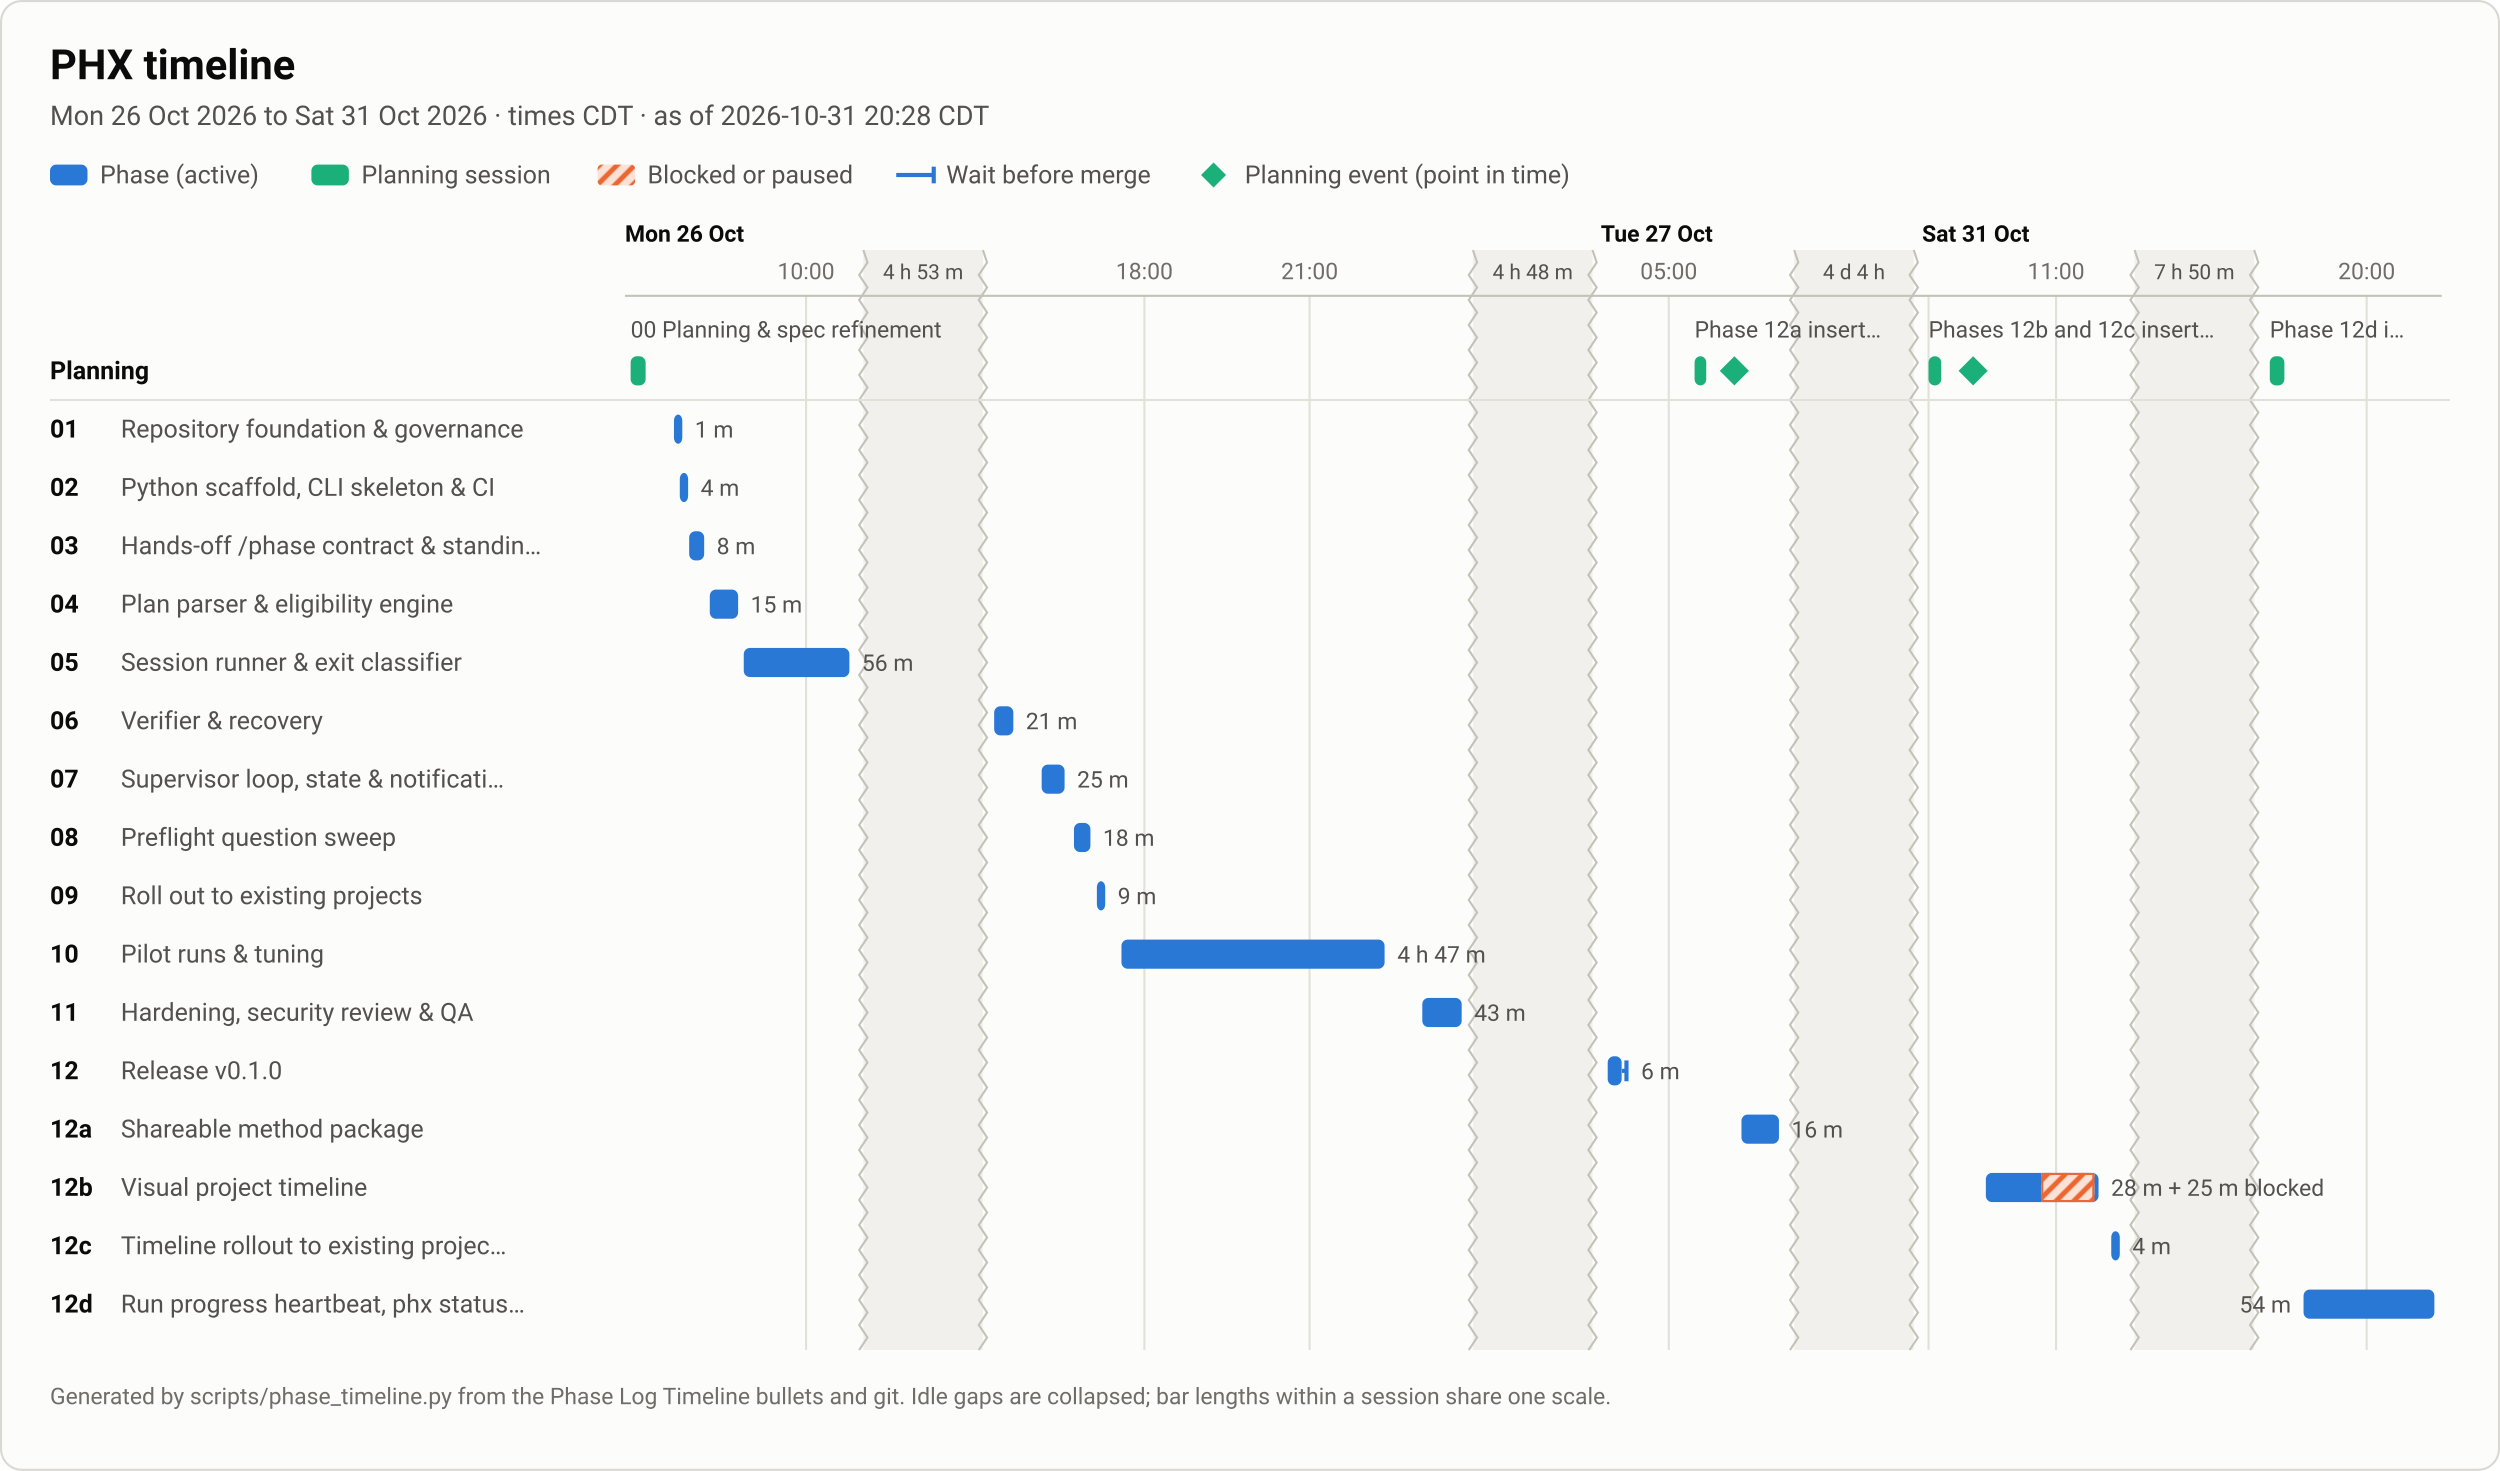
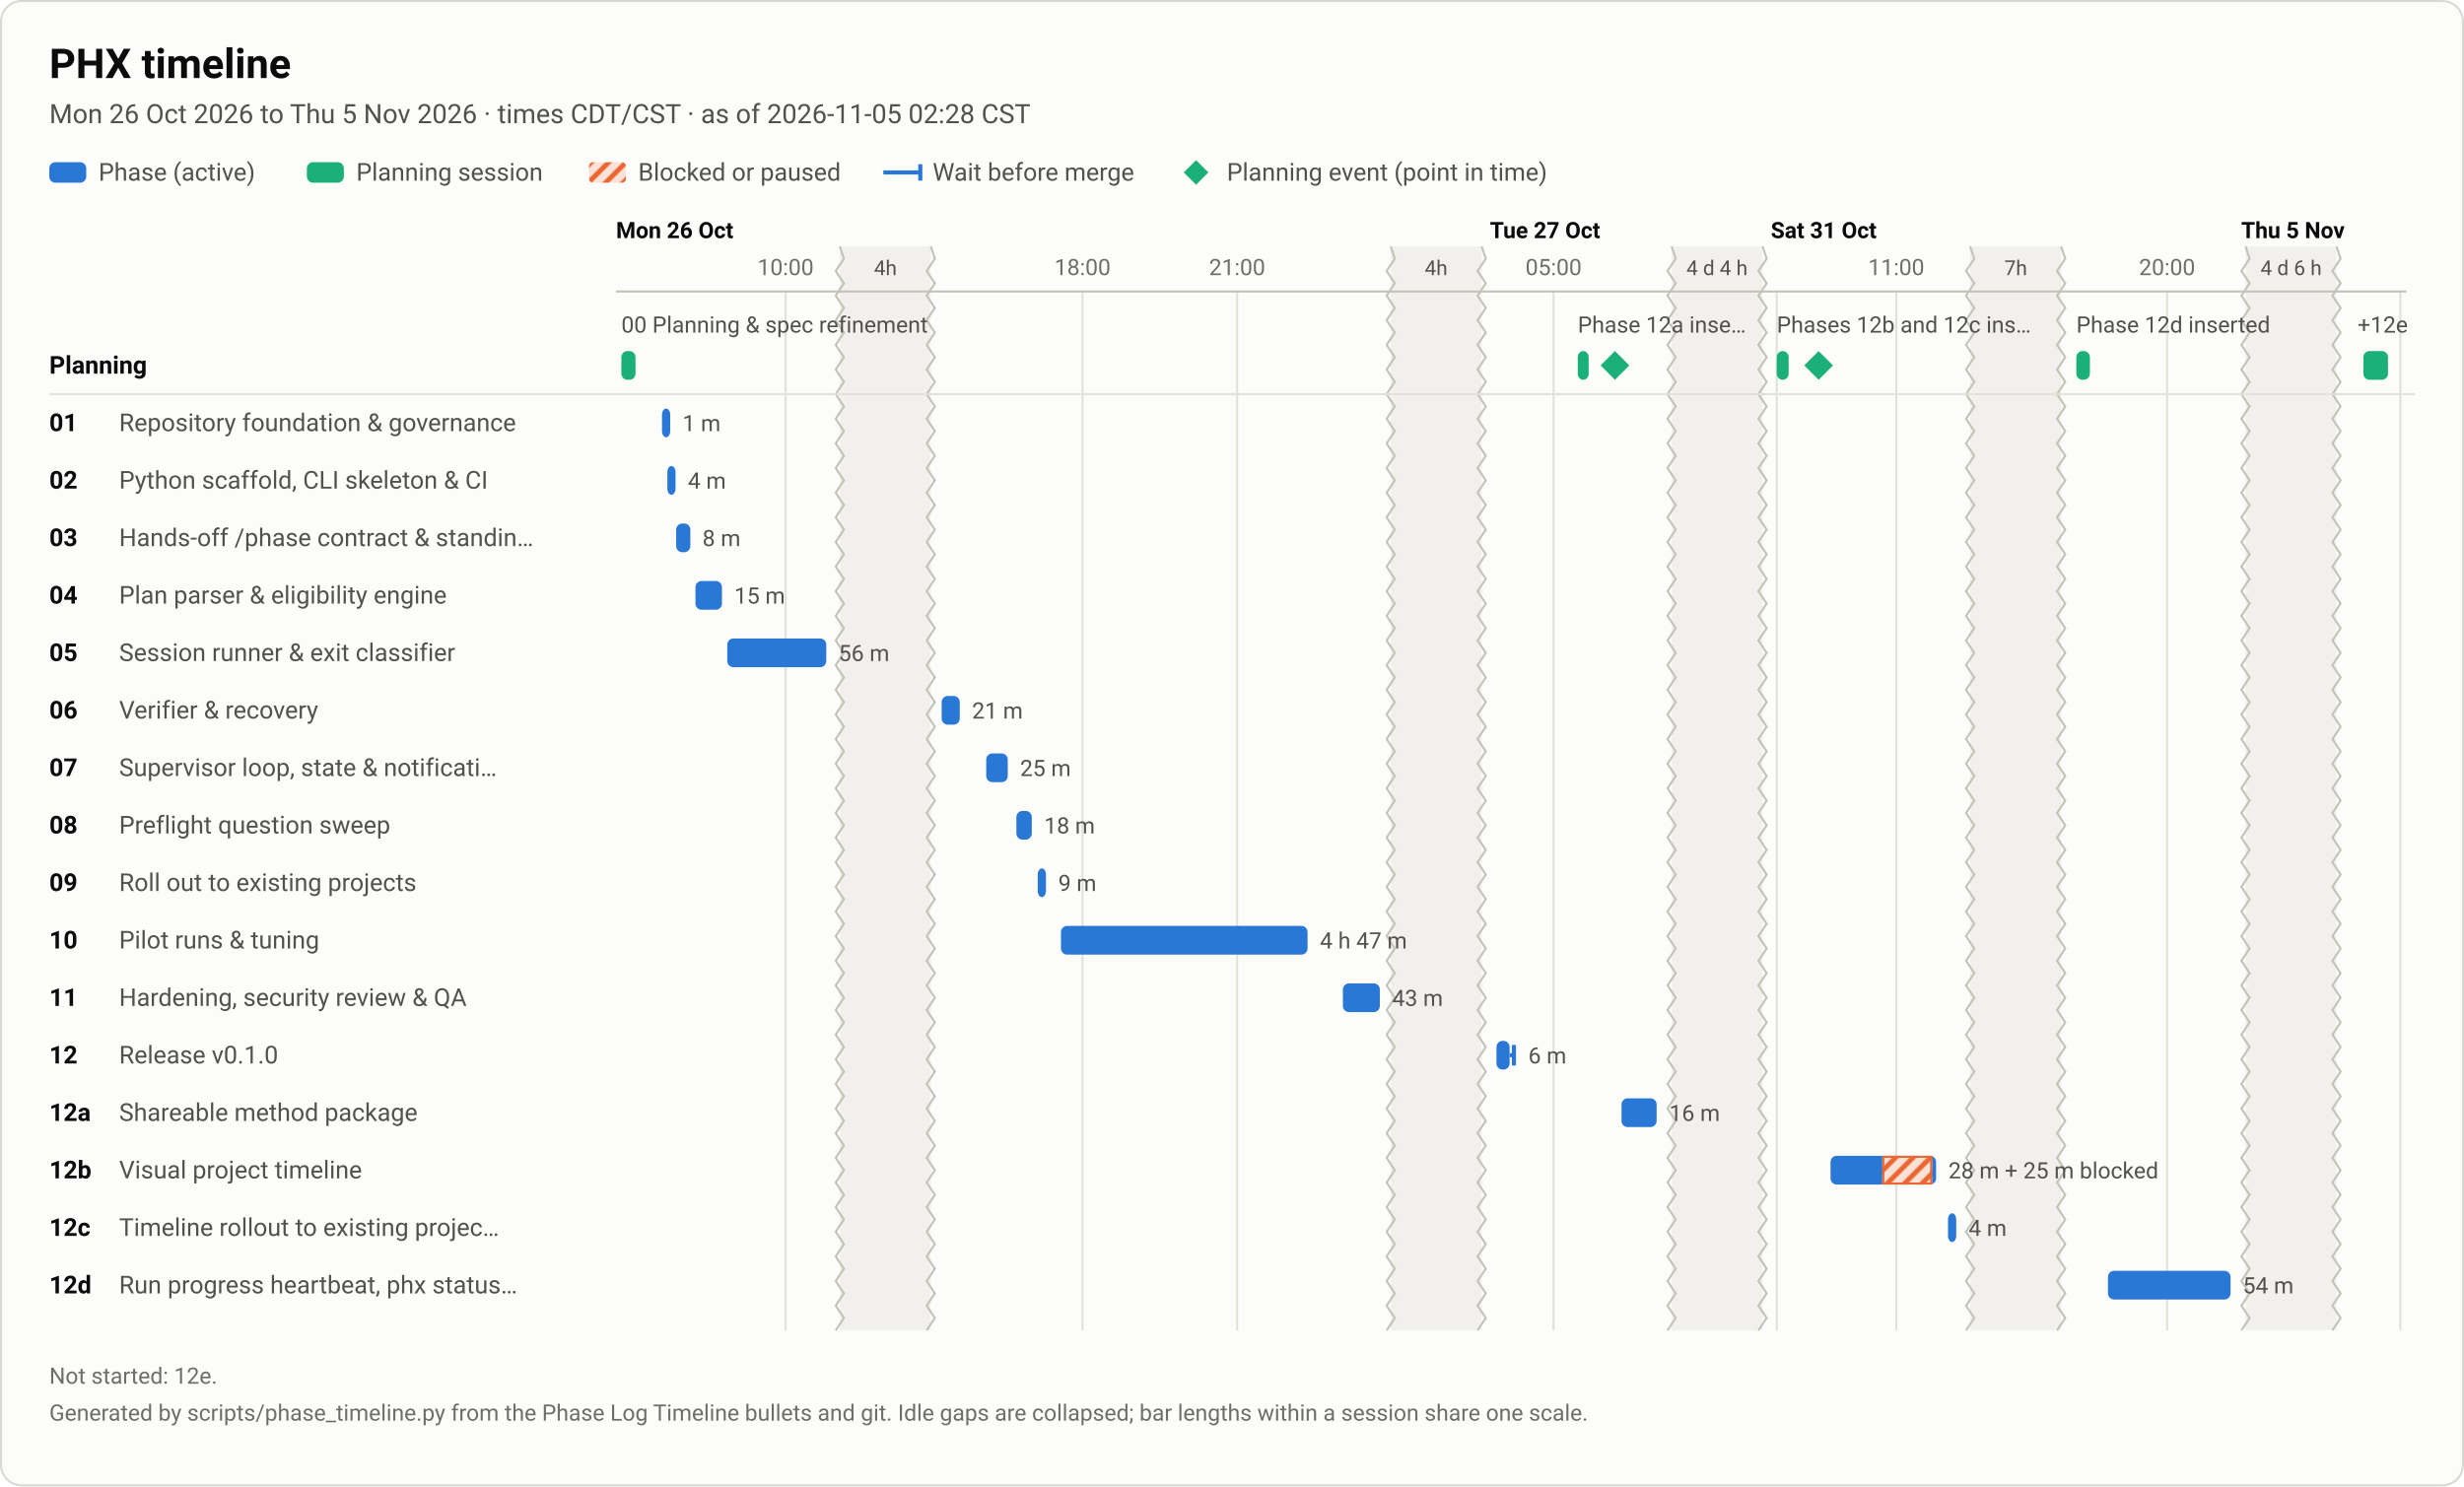
- <svg xmlns="http://www.w3.org/2000/svg" width="1200" height="706" viewBox="0 0 1200 706" role="img" aria-labelledby="tl-title tl-desc" font-family="system-ui, -apple-system, &quot;Segoe UI&quot;, Roboto, sans-serif" data-timeline-format="1">
+ <svg xmlns="http://www.w3.org/2000/svg" width="1200" height="724" viewBox="0 0 1200 724" role="img" aria-labelledby="tl-title tl-desc" font-family="system-ui, -apple-system, &quot;Segoe UI&quot;, Roboto, sans-serif" data-timeline-format="1">
  <style>.card{fill:#fcfcfb;stroke:#d9d8d2}.t1{fill:#0b0b0b}.t2{fill:#52514e}.t3{fill:#6f6d68}.grid{stroke:#e1e0d9}.axis{stroke:#c3c2b7}.brk{fill:#f1f0ec}.brke{stroke:#c3c2b7;fill:none}.ph{fill:#2a78d6}.pl{fill:#1baf7a}.tail{stroke:#2a78d6}.tailpl{stroke:#1baf7a}.hb{fill:#fbe1d6}.hl{stroke:#eb6834}.wo{stroke:#eb6834;fill:none}.ap{stroke:#0b0b0b;fill:none}.sep{stroke:#e1e0d9}text{font-variant-numeric:tabular-nums}@media (prefers-color-scheme: dark){.card{fill:#1a1a19;stroke:#3a3a37}.t1{fill:#f0efec}.t2{fill:#c3c2b7}.t3{fill:#a3a19a}.grid{stroke:#2c2c2a}.axis{stroke:#4a4a46}.brk{fill:#262624}.brke{stroke:#4a4a46;fill:none}.ph{fill:#3987e5}.pl{fill:#199e70}.tail{stroke:#3987e5}.tailpl{stroke:#199e70}.hb{fill:#4a2a1c}.hl{stroke:#d95926}.wo{stroke:#d95926;fill:none}.ap{stroke:#f0efec;fill:none}.sep{stroke:#2c2c2a}}</style>
  <defs>
    <pattern id="tl-hatch" patternUnits="userSpaceOnUse" width="6" height="6" patternTransform="rotate(45)">
      <rect class="hb" width="6" height="6" />
      <line class="hl" x1="1.5" y1="0" x2="1.5" y2="6" stroke-width="2.4" />
    </pattern>
  </defs>
-   <rect class="card" x="0.5" y="0.5" width="1199" height="705" rx="10" />
+   <rect class="card" x="0.5" y="0.5" width="1199" height="723" rx="10" />
  <text class="t1" x="24" y="38" font-size="20" font-weight="600">PHX timeline</text>
-   <text class="t2" x="24" y="60" font-size="13">Mon 26 Oct 2026 to Sat 31 Oct 2026 · times CDT · as of 2026-10-31 20:28 CDT</text>
+   <text class="t2" x="24" y="60" font-size="13">Mon 26 Oct 2026 to Thu 5 Nov 2026 · times CDT/CST · as of 2026-11-05 02:28 CST</text>
  <rect class="ph" x="24.0" y="79" width="18" height="10" rx="3" />
  <text class="t2" x="48" y="88" font-size="12">Phase (active)</text>
  <rect class="pl" x="149.462" y="79" width="18" height="10" rx="3" />
  <text class="t2" x="173.5" y="88" font-size="12">Planning session</text>
  <rect fill="url(#tl-hatch)" x="286.848" y="79" width="18" height="10" rx="2" />
  <text class="t2" x="310.8" y="88" font-size="12">Blocked or paused</text>
  <line class="tail" x1="430.195" x2="448.195" y1="84" y2="84" stroke-width="2" />
  <line class="tail" x1="448.195" x2="448.195" y1="80" y2="88" stroke-width="2" />
  <text class="t2" x="454.2" y="88" font-size="12">Wait before merge</text>
  <path class="pl" d="M582.5 78l6 6l-6 6l-6-6z" />
  <text class="t2" x="597.5" y="88" font-size="12">Planning event (point in time)</text>
  <text class="t1" x="300" y="116" font-size="11" font-weight="600">Mon 26 Oct</text>
-   <line class="grid" x1="386.9" x2="386.9" y1="142" y2="648" stroke-width="1" />
-   <text class="t3" x="386.9" y="134" font-size="11" text-anchor="middle">10:00</text>
-   <rect class="brk" x="414.4" y="120" width="57.4" height="528" />
-   <path class="brke" stroke-width="1" d="M414.4 120L416.4 126L412.4 132L416.4 138L412.4 144L416.4 150L412.4 156L416.4 162L412.4 168L416.4 174L412.4 180L416.4 186L412.4 192L416.4 198L412.4 204L416.4 210L412.4 216L416.4 222L412.4 228L416.4 234L412.4 240L416.4 246L412.4 252L416.4 258L412.4 264L416.4 270L412.4 276L416.4 282L412.4 288L416.4 294L412.4 300L416.4 306L412.4 312L416.4 318L412.4 324L416.4 330L412.4 336L416.4 342L412.4 348L416.4 354L412.4 360L416.4 366L412.4 372L416.4 378L412.4 384L416.4 390L412.4 396L416.4 402L412.4 408L416.4 414L412.4 420L416.4 426L412.4 432L416.4 438L412.4 444L416.4 450L412.4 456L416.4 462L412.4 468L416.4 474L412.4 480L416.4 486L412.4 492L416.4 498L412.4 504L416.4 510L412.4 516L416.4 522L412.4 528L416.4 534L412.4 540L416.4 546L412.4 552L416.4 558L412.4 564L416.4 570L412.4 576L416.4 582L412.4 588L416.4 594L412.4 600L416.4 606L412.4 612L416.4 618L412.4 624L416.4 630L412.4 636L416.4 642L412.4 648" />
-   <path class="brke" stroke-width="1" d="M471.8 120L473.8 126L469.8 132L473.8 138L469.8 144L473.8 150L469.8 156L473.8 162L469.8 168L473.8 174L469.8 180L473.8 186L469.8 192L473.8 198L469.8 204L473.8 210L469.8 216L473.8 222L469.8 228L473.8 234L469.8 240L473.8 246L469.8 252L473.8 258L469.8 264L473.8 270L469.8 276L473.8 282L469.8 288L473.8 294L469.8 300L473.8 306L469.8 312L473.8 318L469.8 324L473.8 330L469.8 336L473.8 342L469.8 348L473.8 354L469.8 360L473.8 366L469.8 372L473.8 378L469.8 384L473.8 390L469.8 396L473.8 402L469.8 408L473.8 414L469.8 420L473.8 426L469.8 432L473.8 438L469.8 444L473.8 450L469.8 456L473.8 462L469.8 468L473.8 474L469.8 480L473.8 486L469.8 492L473.8 498L469.8 504L473.8 510L469.8 516L473.8 522L469.8 528L473.8 534L469.8 540L473.8 546L469.8 552L473.8 558L469.8 564L473.8 570L469.8 576L473.8 582L469.8 588L473.8 594L469.8 600L473.8 606L469.8 612L473.8 618L469.8 624L473.8 630L469.8 636L473.8 642L469.8 648" />
-   <text class="t2" x="443.1" y="134" font-size="10" text-anchor="middle">4 h 53 m</text>
-   <line class="grid" x1="549.3" x2="549.3" y1="142" y2="648" stroke-width="1" />
-   <text class="t3" x="549.3" y="134" font-size="11" text-anchor="middle">18:00</text>
-   <line class="grid" x1="628.6" x2="628.6" y1="142" y2="648" stroke-width="1" />
-   <text class="t3" x="628.6" y="134" font-size="11" text-anchor="middle">21:00</text>
-   <rect class="brk" x="707" y="120" width="57.4" height="528" />
-   <path class="brke" stroke-width="1" d="M707 120L709 126L705 132L709 138L705 144L709 150L705 156L709 162L705 168L709 174L705 180L709 186L705 192L709 198L705 204L709 210L705 216L709 222L705 228L709 234L705 240L709 246L705 252L709 258L705 264L709 270L705 276L709 282L705 288L709 294L705 300L709 306L705 312L709 318L705 324L709 330L705 336L709 342L705 348L709 354L705 360L709 366L705 372L709 378L705 384L709 390L705 396L709 402L705 408L709 414L705 420L709 426L705 432L709 438L705 444L709 450L705 456L709 462L705 468L709 474L705 480L709 486L705 492L709 498L705 504L709 510L705 516L709 522L705 528L709 534L705 540L709 546L705 552L709 558L705 564L709 570L705 576L709 582L705 588L709 594L705 600L709 606L705 612L709 618L705 624L709 630L705 636L709 642L705 648" />
-   <path class="brke" stroke-width="1" d="M764.4 120L766.4 126L762.4 132L766.4 138L762.4 144L766.4 150L762.4 156L766.4 162L762.4 168L766.4 174L762.4 180L766.4 186L762.4 192L766.4 198L762.4 204L766.4 210L762.4 216L766.4 222L762.4 228L766.4 234L762.4 240L766.4 246L762.4 252L766.4 258L762.4 264L766.4 270L762.4 276L766.4 282L762.4 288L766.4 294L762.4 300L766.4 306L762.4 312L766.4 318L762.4 324L766.4 330L762.4 336L766.4 342L762.4 348L766.4 354L762.4 360L766.4 366L762.4 372L766.4 378L762.4 384L766.4 390L762.4 396L766.4 402L762.4 408L766.4 414L762.4 420L766.4 426L762.4 432L766.4 438L762.4 444L766.4 450L762.4 456L766.4 462L762.4 468L766.4 474L762.4 480L766.4 486L762.4 492L766.4 498L762.4 504L766.4 510L762.4 516L766.4 522L762.4 528L766.4 534L762.4 540L766.4 546L762.4 552L766.4 558L762.4 564L766.4 570L762.4 576L766.4 582L762.4 588L766.4 594L762.4 600L766.4 606L762.4 612L766.4 618L762.4 624L766.4 630L762.4 636L766.4 642L762.4 648" />
-   <text class="t2" x="735.7" y="134" font-size="10" text-anchor="middle">4 h 48 m</text>
-   <text class="t1" x="768.4" y="116" font-size="11" font-weight="600">Tue 27 Oct</text>
-   <line class="grid" x1="801" x2="801" y1="142" y2="648" stroke-width="1" />
-   <text class="t3" x="801" y="134" font-size="11" text-anchor="middle">05:00</text>
-   <rect class="brk" x="861.2" y="120" width="57.4" height="528" />
-   <path class="brke" stroke-width="1" d="M861.2 120L863.2 126L859.2 132L863.2 138L859.2 144L863.2 150L859.2 156L863.2 162L859.2 168L863.2 174L859.2 180L863.2 186L859.2 192L863.2 198L859.2 204L863.2 210L859.2 216L863.2 222L859.2 228L863.2 234L859.2 240L863.2 246L859.2 252L863.2 258L859.2 264L863.2 270L859.2 276L863.2 282L859.2 288L863.2 294L859.2 300L863.2 306L859.2 312L863.2 318L859.2 324L863.2 330L859.2 336L863.2 342L859.2 348L863.2 354L859.2 360L863.2 366L859.2 372L863.2 378L859.2 384L863.2 390L859.2 396L863.2 402L859.2 408L863.2 414L859.2 420L863.2 426L859.2 432L863.2 438L859.2 444L863.2 450L859.2 456L863.2 462L859.2 468L863.2 474L859.2 480L863.2 486L859.2 492L863.2 498L859.2 504L863.2 510L859.2 516L863.2 522L859.2 528L863.2 534L859.2 540L863.2 546L859.2 552L863.2 558L859.2 564L863.2 570L859.2 576L863.2 582L859.2 588L863.2 594L859.2 600L863.2 606L859.2 612L863.2 618L859.2 624L863.2 630L859.2 636L863.2 642L859.2 648" />
-   <path class="brke" stroke-width="1" d="M918.6 120L920.6 126L916.6 132L920.6 138L916.6 144L920.6 150L916.6 156L920.6 162L916.6 168L920.6 174L916.6 180L920.6 186L916.6 192L920.6 198L916.6 204L920.6 210L916.6 216L920.6 222L916.6 228L920.6 234L916.6 240L920.6 246L916.6 252L920.6 258L916.6 264L920.6 270L916.6 276L920.6 282L916.6 288L920.6 294L916.6 300L920.6 306L916.6 312L920.6 318L916.6 324L920.6 330L916.6 336L920.6 342L916.6 348L920.6 354L916.6 360L920.6 366L916.6 372L920.6 378L916.6 384L920.6 390L916.6 396L920.6 402L916.6 408L920.6 414L916.6 420L920.6 426L916.6 432L920.6 438L916.6 444L920.6 450L916.6 456L920.6 462L916.6 468L920.6 474L916.6 480L920.6 486L916.6 492L920.6 498L916.6 504L920.6 510L916.6 516L920.6 522L916.6 528L920.6 534L916.6 540L920.6 546L916.6 552L920.6 558L916.6 564L920.6 570L916.6 576L920.6 582L916.6 588L920.6 594L916.6 600L920.6 606L916.6 612L920.6 618L916.6 624L920.6 630L916.6 636L920.6 642L916.6 648" />
-   <text class="t2" x="889.9" y="134" font-size="10" text-anchor="middle">4 d 4 h</text>
-   <text class="t1" x="922.6" y="116" font-size="11" font-weight="600">Sat 31 Oct</text>
-   <line class="grid" x1="925.7" x2="925.7" y1="142" y2="648" stroke-width="1" />
-   <line class="grid" x1="986.9" x2="986.9" y1="142" y2="648" stroke-width="1" />
-   <text class="t3" x="986.9" y="134" font-size="11" text-anchor="middle">11:00</text>
-   <rect class="brk" x="1024.6" y="120" width="57.4" height="528" />
-   <path class="brke" stroke-width="1" d="M1024.6 120L1026.6 126L1022.6 132L1026.6 138L1022.6 144L1026.6 150L1022.6 156L1026.6 162L1022.6 168L1026.6 174L1022.6 180L1026.6 186L1022.6 192L1026.6 198L1022.6 204L1026.6 210L1022.6 216L1026.6 222L1022.6 228L1026.6 234L1022.6 240L1026.6 246L1022.6 252L1026.6 258L1022.6 264L1026.6 270L1022.6 276L1026.6 282L1022.6 288L1026.6 294L1022.6 300L1026.6 306L1022.6 312L1026.6 318L1022.6 324L1026.6 330L1022.6 336L1026.6 342L1022.6 348L1026.6 354L1022.6 360L1026.6 366L1022.6 372L1026.6 378L1022.6 384L1026.6 390L1022.6 396L1026.6 402L1022.6 408L1026.6 414L1022.6 420L1026.6 426L1022.6 432L1026.6 438L1022.6 444L1026.6 450L1022.6 456L1026.6 462L1022.6 468L1026.6 474L1022.6 480L1026.6 486L1022.6 492L1026.6 498L1022.6 504L1026.6 510L1022.6 516L1026.6 522L1022.6 528L1026.6 534L1022.6 540L1026.6 546L1022.6 552L1026.6 558L1022.6 564L1026.6 570L1022.6 576L1026.6 582L1022.6 588L1026.6 594L1022.6 600L1026.6 606L1022.6 612L1026.6 618L1022.6 624L1026.6 630L1022.6 636L1026.6 642L1022.6 648" />
-   <path class="brke" stroke-width="1" d="M1082 120L1084 126L1080 132L1084 138L1080 144L1084 150L1080 156L1084 162L1080 168L1084 174L1080 180L1084 186L1080 192L1084 198L1080 204L1084 210L1080 216L1084 222L1080 228L1084 234L1080 240L1084 246L1080 252L1084 258L1080 264L1084 270L1080 276L1084 282L1080 288L1084 294L1080 300L1084 306L1080 312L1084 318L1080 324L1084 330L1080 336L1084 342L1080 348L1084 354L1080 360L1084 366L1080 372L1084 378L1080 384L1084 390L1080 396L1084 402L1080 408L1084 414L1080 420L1084 426L1080 432L1084 438L1080 444L1084 450L1080 456L1084 462L1080 468L1084 474L1080 480L1084 486L1080 492L1084 498L1080 504L1084 510L1080 516L1084 522L1080 528L1084 534L1080 540L1084 546L1080 552L1084 558L1080 564L1084 570L1080 576L1084 582L1080 588L1084 594L1080 600L1084 606L1080 612L1084 618L1080 624L1084 630L1080 636L1084 642L1080 648" />
-   <text class="t2" x="1053.3" y="134" font-size="10" text-anchor="middle">7 h 50 m</text>
-   <line class="grid" x1="1136" x2="1136" y1="142" y2="648" stroke-width="1" />
-   <text class="t3" x="1136" y="134" font-size="11" text-anchor="middle">20:00</text>
+   <line class="grid" x1="382.6" x2="382.6" y1="142" y2="648" stroke-width="1" />
+   <text class="t3" x="382.6" y="134" font-size="11" text-anchor="middle">10:00</text>
+   <rect class="brk" x="409" y="120" width="44.3" height="528" />
+   <path class="brke" stroke-width="1" d="M409 120L411 126L407 132L411 138L407 144L411 150L407 156L411 162L407 168L411 174L407 180L411 186L407 192L411 198L407 204L411 210L407 216L411 222L407 228L411 234L407 240L411 246L407 252L411 258L407 264L411 270L407 276L411 282L407 288L411 294L407 300L411 306L407 312L411 318L407 324L411 330L407 336L411 342L407 348L411 354L407 360L411 366L407 372L411 378L407 384L411 390L407 396L411 402L407 408L411 414L407 420L411 426L407 432L411 438L407 444L411 450L407 456L411 462L407 468L411 474L407 480L411 486L407 492L411 498L407 504L411 510L407 516L411 522L407 528L411 534L407 540L411 546L407 552L411 558L407 564L411 570L407 576L411 582L407 588L411 594L407 600L411 606L407 612L411 618L407 624L411 630L407 636L411 642L407 648" />
+   <path class="brke" stroke-width="1" d="M453.3 120L455.3 126L451.3 132L455.3 138L451.3 144L455.3 150L451.3 156L455.3 162L451.3 168L455.3 174L451.3 180L455.3 186L451.3 192L455.3 198L451.3 204L455.3 210L451.3 216L455.3 222L451.3 228L455.3 234L451.3 240L455.3 246L451.3 252L455.3 258L451.3 264L455.3 270L451.3 276L455.3 282L451.3 288L455.3 294L451.3 300L455.3 306L451.3 312L455.3 318L451.3 324L455.3 330L451.3 336L455.3 342L451.3 348L455.3 354L451.3 360L455.3 366L451.3 372L455.3 378L451.3 384L455.3 390L451.3 396L455.3 402L451.3 408L455.3 414L451.3 420L455.3 426L451.3 432L455.3 438L451.3 444L455.3 450L451.3 456L455.3 462L451.3 468L455.3 474L451.3 480L455.3 486L451.3 492L455.3 498L451.3 504L455.3 510L451.3 516L455.3 522L451.3 528L455.3 534L451.3 540L455.3 546L451.3 552L455.3 558L451.3 564L455.3 570L451.3 576L455.3 582L451.3 588L455.3 594L451.3 600L455.3 606L451.3 612L455.3 618L451.3 624L455.3 630L451.3 636L455.3 642L451.3 648" />
+   <text class="t2" x="431.2" y="134" font-size="10" text-anchor="middle">4h</text>
+   <line class="grid" x1="527.2" x2="527.2" y1="142" y2="648" stroke-width="1" />
+   <text class="t3" x="527.2" y="134" font-size="11" text-anchor="middle">18:00</text>
+   <line class="grid" x1="602.5" x2="602.5" y1="142" y2="648" stroke-width="1" />
+   <text class="t3" x="602.5" y="134" font-size="11" text-anchor="middle">21:00</text>
+   <rect class="brk" x="677.3" y="120" width="44.3" height="528" />
+   <path class="brke" stroke-width="1" d="M677.3 120L679.3 126L675.3 132L679.3 138L675.3 144L679.3 150L675.3 156L679.3 162L675.3 168L679.3 174L675.3 180L679.3 186L675.3 192L679.3 198L675.3 204L679.3 210L675.3 216L679.3 222L675.3 228L679.3 234L675.3 240L679.3 246L675.3 252L679.3 258L675.3 264L679.3 270L675.3 276L679.3 282L675.3 288L679.3 294L675.3 300L679.3 306L675.3 312L679.3 318L675.3 324L679.3 330L675.3 336L679.3 342L675.3 348L679.3 354L675.3 360L679.3 366L675.3 372L679.3 378L675.3 384L679.3 390L675.3 396L679.3 402L675.3 408L679.3 414L675.3 420L679.3 426L675.3 432L679.3 438L675.3 444L679.3 450L675.3 456L679.3 462L675.3 468L679.3 474L675.3 480L679.3 486L675.3 492L679.3 498L675.3 504L679.3 510L675.3 516L679.3 522L675.3 528L679.3 534L675.3 540L679.3 546L675.3 552L679.3 558L675.3 564L679.3 570L675.3 576L679.3 582L675.3 588L679.3 594L675.3 600L679.3 606L675.3 612L679.3 618L675.3 624L679.3 630L675.3 636L679.3 642L675.3 648" />
+   <path class="brke" stroke-width="1" d="M721.6 120L723.6 126L719.6 132L723.6 138L719.6 144L723.6 150L719.6 156L723.6 162L719.6 168L723.6 174L719.6 180L723.6 186L719.6 192L723.6 198L719.6 204L723.6 210L719.6 216L723.6 222L719.6 228L723.6 234L719.6 240L723.6 246L719.6 252L723.6 258L719.6 264L723.6 270L719.6 276L723.6 282L719.6 288L723.6 294L719.6 300L723.6 306L719.6 312L723.6 318L719.6 324L723.6 330L719.6 336L723.6 342L719.6 348L723.6 354L719.6 360L723.6 366L719.6 372L723.6 378L719.6 384L723.6 390L719.6 396L723.6 402L719.6 408L723.6 414L719.6 420L723.6 426L719.6 432L723.6 438L719.6 444L723.6 450L719.6 456L723.6 462L719.6 468L723.6 474L719.6 480L723.6 486L719.6 492L723.6 498L719.6 504L723.6 510L719.6 516L723.6 522L719.6 528L723.6 534L719.6 540L723.6 546L719.6 552L723.6 558L719.6 564L723.6 570L719.6 576L723.6 582L719.6 588L723.6 594L719.6 600L723.6 606L719.6 612L723.6 618L719.6 624L723.6 630L719.6 636L723.6 642L719.6 648" />
+   <text class="t2" x="699.4" y="134" font-size="10" text-anchor="middle">4h</text>
+   <text class="t1" x="725.6" y="116" font-size="11" font-weight="600">Tue 27 Oct</text>
+   <line class="grid" x1="756.6" x2="756.6" y1="142" y2="648" stroke-width="1" />
+   <text class="t3" x="756.6" y="134" font-size="11" text-anchor="middle">05:00</text>
+   <rect class="brk" x="814.1" y="120" width="44.3" height="528" />
+   <path class="brke" stroke-width="1" d="M814.1 120L816.1 126L812.1 132L816.1 138L812.1 144L816.1 150L812.1 156L816.1 162L812.1 168L816.1 174L812.1 180L816.1 186L812.1 192L816.1 198L812.1 204L816.1 210L812.1 216L816.1 222L812.1 228L816.1 234L812.1 240L816.1 246L812.1 252L816.1 258L812.1 264L816.1 270L812.1 276L816.1 282L812.1 288L816.1 294L812.1 300L816.1 306L812.1 312L816.1 318L812.1 324L816.1 330L812.1 336L816.1 342L812.1 348L816.1 354L812.1 360L816.1 366L812.1 372L816.1 378L812.1 384L816.1 390L812.1 396L816.1 402L812.1 408L816.1 414L812.1 420L816.1 426L812.1 432L816.1 438L812.1 444L816.1 450L812.1 456L816.1 462L812.1 468L816.1 474L812.1 480L816.1 486L812.1 492L816.1 498L812.1 504L816.1 510L812.1 516L816.1 522L812.1 528L816.1 534L812.1 540L816.1 546L812.1 552L816.1 558L812.1 564L816.1 570L812.1 576L816.1 582L812.1 588L816.1 594L812.1 600L816.1 606L812.1 612L816.1 618L812.1 624L816.1 630L812.1 636L816.1 642L812.1 648" />
+   <path class="brke" stroke-width="1" d="M858.4 120L860.4 126L856.4 132L860.4 138L856.4 144L860.4 150L856.4 156L860.4 162L856.4 168L860.4 174L856.4 180L860.4 186L856.4 192L860.4 198L856.4 204L860.4 210L856.4 216L860.4 222L856.4 228L860.4 234L856.4 240L860.4 246L856.4 252L860.4 258L856.4 264L860.4 270L856.4 276L860.4 282L856.4 288L860.4 294L856.4 300L860.4 306L856.4 312L860.4 318L856.4 324L860.4 330L856.4 336L860.4 342L856.4 348L860.4 354L856.4 360L860.4 366L856.4 372L860.4 378L856.4 384L860.4 390L856.4 396L860.4 402L856.4 408L860.4 414L856.4 420L860.4 426L856.4 432L860.4 438L856.4 444L860.4 450L856.4 456L860.4 462L856.4 468L860.4 474L856.4 480L860.4 486L856.4 492L860.4 498L856.4 504L860.4 510L856.4 516L860.4 522L856.4 528L860.4 534L856.4 540L860.4 546L856.4 552L860.4 558L856.4 564L860.4 570L856.4 576L860.4 582L856.4 588L860.4 594L856.4 600L860.4 606L856.4 612L860.4 618L856.4 624L860.4 630L856.4 636L860.4 642L856.4 648" />
+   <text class="t2" x="836.2" y="134" font-size="10" text-anchor="middle">4 d 4 h</text>
+   <text class="t1" x="862.4" y="116" font-size="11" font-weight="600">Sat 31 Oct</text>
+   <line class="grid" x1="865.3" x2="865.3" y1="142" y2="648" stroke-width="1" />
+   <line class="grid" x1="923.5" x2="923.5" y1="142" y2="648" stroke-width="1" />
+   <text class="t3" x="923.5" y="134" font-size="11" text-anchor="middle">11:00</text>
+   <rect class="brk" x="959.5" y="120" width="44.3" height="528" />
+   <path class="brke" stroke-width="1" d="M959.5 120L961.5 126L957.5 132L961.5 138L957.5 144L961.5 150L957.5 156L961.5 162L957.5 168L961.5 174L957.5 180L961.5 186L957.5 192L961.5 198L957.5 204L961.5 210L957.5 216L961.5 222L957.5 228L961.5 234L957.5 240L961.5 246L957.5 252L961.5 258L957.5 264L961.5 270L957.5 276L961.5 282L957.5 288L961.5 294L957.5 300L961.5 306L957.5 312L961.5 318L957.5 324L961.5 330L957.5 336L961.5 342L957.5 348L961.5 354L957.5 360L961.5 366L957.5 372L961.5 378L957.5 384L961.5 390L957.5 396L961.5 402L957.5 408L961.5 414L957.5 420L961.5 426L957.5 432L961.5 438L957.5 444L961.5 450L957.5 456L961.5 462L957.5 468L961.5 474L957.5 480L961.5 486L957.5 492L961.5 498L957.5 504L961.5 510L957.5 516L961.5 522L957.5 528L961.5 534L957.5 540L961.5 546L957.5 552L961.5 558L957.5 564L961.5 570L957.5 576L961.5 582L957.5 588L961.5 594L957.5 600L961.5 606L957.5 612L961.5 618L957.5 624L961.5 630L957.5 636L961.5 642L957.5 648" />
+   <path class="brke" stroke-width="1" d="M1003.8 120L1005.8 126L1001.8 132L1005.8 138L1001.8 144L1005.8 150L1001.8 156L1005.8 162L1001.8 168L1005.8 174L1001.8 180L1005.8 186L1001.8 192L1005.8 198L1001.8 204L1005.8 210L1001.8 216L1005.8 222L1001.8 228L1005.8 234L1001.8 240L1005.8 246L1001.8 252L1005.8 258L1001.8 264L1005.8 270L1001.8 276L1005.8 282L1001.8 288L1005.8 294L1001.8 300L1005.8 306L1001.8 312L1005.8 318L1001.8 324L1005.8 330L1001.8 336L1005.8 342L1001.8 348L1005.8 354L1001.8 360L1005.8 366L1001.8 372L1005.8 378L1001.8 384L1005.8 390L1001.8 396L1005.8 402L1001.8 408L1005.8 414L1001.8 420L1005.8 426L1001.8 432L1005.8 438L1001.8 444L1005.8 450L1001.8 456L1005.8 462L1001.8 468L1005.8 474L1001.8 480L1005.8 486L1001.8 492L1005.8 498L1001.8 504L1005.8 510L1001.8 516L1005.8 522L1001.8 528L1005.8 534L1001.8 540L1005.8 546L1001.8 552L1005.8 558L1001.8 564L1005.8 570L1001.8 576L1005.8 582L1001.8 588L1005.8 594L1001.8 600L1005.8 606L1001.8 612L1005.8 618L1001.8 624L1005.8 630L1001.8 636L1005.8 642L1001.8 648" />
+   <text class="t2" x="981.7" y="134" font-size="10" text-anchor="middle">7h</text>
+   <line class="grid" x1="1055.4" x2="1055.4" y1="142" y2="648" stroke-width="1" />
+   <text class="t3" x="1055.4" y="134" font-size="11" text-anchor="middle">20:00</text>
+   <rect class="brk" x="1093.6" y="120" width="44.3" height="528" />
+   <path class="brke" stroke-width="1" d="M1093.6 120L1095.6 126L1091.6 132L1095.6 138L1091.6 144L1095.6 150L1091.6 156L1095.6 162L1091.6 168L1095.6 174L1091.6 180L1095.6 186L1091.6 192L1095.6 198L1091.6 204L1095.6 210L1091.6 216L1095.6 222L1091.6 228L1095.6 234L1091.6 240L1095.6 246L1091.6 252L1095.6 258L1091.6 264L1095.6 270L1091.6 276L1095.6 282L1091.6 288L1095.6 294L1091.6 300L1095.6 306L1091.6 312L1095.6 318L1091.6 324L1095.6 330L1091.6 336L1095.6 342L1091.6 348L1095.6 354L1091.6 360L1095.6 366L1091.6 372L1095.6 378L1091.6 384L1095.6 390L1091.6 396L1095.6 402L1091.6 408L1095.6 414L1091.6 420L1095.6 426L1091.6 432L1095.6 438L1091.6 444L1095.6 450L1091.6 456L1095.6 462L1091.6 468L1095.6 474L1091.6 480L1095.6 486L1091.6 492L1095.6 498L1091.6 504L1095.6 510L1091.6 516L1095.6 522L1091.6 528L1095.6 534L1091.6 540L1095.6 546L1091.6 552L1095.6 558L1091.6 564L1095.6 570L1091.6 576L1095.6 582L1091.6 588L1095.6 594L1091.6 600L1095.6 606L1091.6 612L1095.6 618L1091.6 624L1095.6 630L1091.6 636L1095.6 642L1091.6 648" />
+   <path class="brke" stroke-width="1" d="M1137.9 120L1139.9 126L1135.9 132L1139.9 138L1135.9 144L1139.9 150L1135.9 156L1139.9 162L1135.9 168L1139.9 174L1135.9 180L1139.9 186L1135.9 192L1139.9 198L1135.9 204L1139.9 210L1135.9 216L1139.9 222L1135.9 228L1139.9 234L1135.9 240L1139.9 246L1135.9 252L1139.9 258L1135.9 264L1139.9 270L1135.9 276L1139.9 282L1135.9 288L1139.9 294L1135.9 300L1139.9 306L1135.9 312L1139.9 318L1135.9 324L1139.9 330L1135.9 336L1139.9 342L1135.9 348L1139.9 354L1135.9 360L1139.9 366L1135.9 372L1139.9 378L1135.9 384L1139.9 390L1135.9 396L1139.9 402L1135.9 408L1139.9 414L1135.9 420L1139.9 426L1135.9 432L1139.9 438L1135.9 444L1139.9 450L1135.9 456L1139.9 462L1135.9 468L1139.9 474L1135.9 480L1139.9 486L1135.9 492L1139.9 498L1135.9 504L1139.9 510L1135.9 516L1139.9 522L1135.9 528L1139.9 534L1135.9 540L1139.9 546L1135.9 552L1139.9 558L1135.9 564L1139.9 570L1135.9 576L1139.9 582L1135.9 588L1139.9 594L1135.9 600L1139.9 606L1135.9 612L1139.9 618L1135.9 624L1139.9 630L1135.9 636L1139.9 642L1135.9 648" />
+   <text class="t2" x="1115.8" y="134" font-size="10" text-anchor="middle">4 d 6 h</text>
+   <text class="t1" x="1141.9" y="116" font-size="11" font-weight="600" text-anchor="end">Thu 5 Nov</text>
+   <line class="grid" x1="1169" x2="1169" y1="142" y2="648" stroke-width="1" />
  <line class="axis" x1="300" x2="1172" y1="142" y2="142" stroke-width="1" />
  <text class="t1" x="24" y="182" font-size="12" font-weight="600">Planning</text>
  <g id="tl-p00">
-     <rect class="pl" x="302.7" y="171" width="7.2" height="14" rx="3" />
+     <rect class="pl" x="302.6" y="171" width="6.9" height="14" rx="3" />
  </g>
-   <text class="t2" x="302.7" y="162" font-size="11">00 Planning &amp; spec refinement</text>
+   <text class="t2" x="302.6" y="162" font-size="11">00 Planning &amp; spec refinement</text>
  <g id="tl-plan1">
-     <rect class="pl" x="813.4" y="171" width="5.6" height="14" rx="3" />
+     <rect class="pl" x="768.4" y="171" width="5.3" height="14" rx="3" />
  </g>
-   <text class="t2" x="813.4" y="162" font-size="11">Phase 12a insert…</text>
+   <text class="t2" x="768.4" y="162" font-size="11">Phase 12a inse…</text>
  <g id="tl-pf-064a25a">
-     <path class="pl" d="M832.5 171l7 7l-7 7l-7-7z" />
+     <path class="pl" d="M786.5 171l7 7l-7 7l-7-7z" />
  </g>
  <g id="tl-plan2">
-     <rect class="pl" x="925.7" y="171" width="6.1" height="14" rx="3" />
+     <rect class="pl" x="865.3" y="171" width="5.8" height="14" rx="3" />
  </g>
-   <text class="t2" x="925.7" y="162" font-size="11">Phases 12b and 12c insert…</text>
+   <text class="t2" x="865.3" y="162" font-size="11">Phases 12b and 12c ins…</text>
  <g id="tl-pf-e4af278">
-     <path class="pl" d="M947.1 171l7 7l-7 7l-7-7z" />
+     <path class="pl" d="M885.7 171l7 7l-7 7l-7-7z" />
  </g>
  <g id="tl-plan3">
-     <rect class="pl" x="1089.5" y="171" width="7" height="14" rx="3" />
+     <rect class="pl" x="1011.2" y="171" width="6.6" height="14" rx="3" />
  </g>
-   <text class="t2" x="1089.5" y="162" font-size="11">Phase 12d i…</text>
+   <text class="t2" x="1011.2" y="162" font-size="11">Phase 12d inserted</text>
+   <g id="tl-plan4">
+     <rect class="pl" x="1151" y="171" width="12" height="14" rx="3" />
+   </g>
+   <text class="t2" x="1148.2" y="162" font-size="11">+12e</text>
  <line class="sep" x1="24" x2="1176" y1="192" y2="192" stroke-width="1" />
  <text class="t1" x="24" y="210" font-size="12" font-weight="600">01</text>
  <text class="t2" x="58" y="210" font-size="12">Repository foundation &amp; governance</text>
  <g id="tl-p01">
-     <rect class="ph" x="323.5" y="199" width="4" height="14" rx="3" />
+     <rect class="ph" x="322.4" y="199" width="4" height="14" rx="3" />
  </g>
-   <text class="t2" x="333.5" y="210" font-size="11">1 m</text>
+   <text class="t2" x="332.4" y="210" font-size="11">1 m</text>
  <text class="t1" x="24" y="238" font-size="12" font-weight="600">02</text>
  <text class="t2" x="58" y="238" font-size="12">Python scaffold, CLI skeleton &amp; CI</text>
  <g id="tl-p02">
-     <rect class="ph" x="326.3" y="227" width="4" height="14" rx="3" />
+     <rect class="ph" x="325" y="227" width="4" height="14" rx="3" />
  </g>
-   <text class="t2" x="336.3" y="238" font-size="11">4 m</text>
+   <text class="t2" x="335" y="238" font-size="11">4 m</text>
  <text class="t1" x="24" y="266" font-size="12" font-weight="600">03</text>
  <text class="t2" x="58" y="266" font-size="12">Hands-off /phase contract &amp; standin…</text>
  <g id="tl-p03">
-     <rect class="ph" x="330.8" y="255" width="7.2" height="14" rx="3" />
+     <rect class="ph" x="329.3" y="255" width="6.9" height="14" rx="3" />
  </g>
-   <text class="t2" x="344" y="266" font-size="11">8 m</text>
+   <text class="t2" x="342.1" y="266" font-size="11">8 m</text>
  <text class="t1" x="24" y="294" font-size="12" font-weight="600">04</text>
  <text class="t2" x="58" y="294" font-size="12">Plan parser &amp; eligibility engine</text>
  <g id="tl-p04">
-     <rect class="ph" x="340.7" y="283" width="13.6" height="14" rx="3" />
+     <rect class="ph" x="338.7" y="283" width="12.9" height="14" rx="3" />
  </g>
-   <text class="t2" x="360.3" y="294" font-size="11">15 m</text>
+   <text class="t2" x="357.6" y="294" font-size="11">15 m</text>
  <text class="t1" x="24" y="322" font-size="12" font-weight="600">05</text>
  <text class="t2" x="58" y="322" font-size="12">Session runner &amp; exit classifier</text>
  <g id="tl-p05">
-     <rect class="ph" x="357" y="311" width="50.7" height="14" rx="3" />
+     <rect class="ph" x="354.2" y="311" width="48.2" height="14" rx="3" />
  </g>
-   <text class="t2" x="413.7" y="322" font-size="11">56 m</text>
+   <text class="t2" x="408.4" y="322" font-size="11">56 m</text>
  <text class="t1" x="24" y="350" font-size="12" font-weight="600">06</text>
  <text class="t2" x="58" y="350" font-size="12">Verifier &amp; recovery</text>
  <g id="tl-p06">
-     <rect class="ph" x="477.2" y="339" width="9.2" height="14" rx="3" />
+     <rect class="ph" x="458.6" y="339" width="8.8" height="14" rx="3" />
  </g>
-   <text class="t2" x="492.4" y="350" font-size="11">21 m</text>
+   <text class="t2" x="473.4" y="350" font-size="11">21 m</text>
  <text class="t1" x="24" y="378" font-size="12" font-weight="600">07</text>
  <text class="t2" x="58" y="378" font-size="12">Supervisor loop, state &amp; notificati…</text>
  <g id="tl-p07">
-     <rect class="ph" x="500" y="367" width="11" height="14" rx="3" />
+     <rect class="ph" x="480.3" y="367" width="10.5" height="14" rx="3" />
  </g>
-   <text class="t2" x="517" y="378" font-size="11">25 m</text>
+   <text class="t2" x="496.8" y="378" font-size="11">25 m</text>
  <text class="t1" x="24" y="406" font-size="12" font-weight="600">08</text>
  <text class="t2" x="58" y="406" font-size="12">Preflight question sweep</text>
  <g id="tl-p08">
-     <rect class="ph" x="515.5" y="395" width="7.9" height="14" rx="3" />
+     <rect class="ph" x="495" y="395" width="7.5" height="14" rx="3" />
  </g>
-   <text class="t2" x="529.4" y="406" font-size="11">18 m</text>
+   <text class="t2" x="508.5" y="406" font-size="11">18 m</text>
  <text class="t1" x="24" y="434" font-size="12" font-weight="600">09</text>
  <text class="t2" x="58" y="434" font-size="12">Roll out to existing projects</text>
  <g id="tl-p09">
-     <rect class="ph" x="526.5" y="423" width="4" height="14" rx="3" />
+     <rect class="ph" x="505.4" y="423" width="4" height="14" rx="3" />
  </g>
-   <text class="t2" x="536.5" y="434" font-size="11">9 m</text>
+   <text class="t2" x="515.4" y="434" font-size="11">9 m</text>
  <text class="t1" x="24" y="462" font-size="12" font-weight="600">10</text>
  <text class="t2" x="58" y="462" font-size="12">Pilot runs &amp; tuning</text>
  <g id="tl-p10">
-     <rect class="ph" x="538.3" y="451" width="126.3" height="14" rx="3" />
+     <rect class="ph" x="516.7" y="451" width="120.1" height="14" rx="3" />
  </g>
-   <text class="t2" x="670.7" y="462" font-size="11">4 h 47 m</text>
+   <text class="t2" x="642.8" y="462" font-size="11">4 h 47 m</text>
  <text class="t1" x="24" y="490" font-size="12" font-weight="600">11</text>
  <text class="t2" x="58" y="490" font-size="12">Hardening, security review &amp; QA</text>
  <g id="tl-p11">
-     <rect class="ph" x="682.7" y="479" width="18.9" height="14" rx="3" />
+     <rect class="ph" x="654" y="479" width="18" height="14" rx="3" />
  </g>
-   <text class="t2" x="707.6" y="490" font-size="11">43 m</text>
+   <text class="t2" x="678" y="490" font-size="11">43 m</text>
  <text class="t1" x="24" y="518" font-size="12" font-weight="600">12</text>
  <text class="t2" x="58" y="518" font-size="12">Release v0.1.0</text>
  <g id="tl-p12">
-     <rect class="ph" x="771.7" y="507" width="6.7" height="14" rx="3" />
-     <line class="tail" x1="778.5" x2="780.7" y1="514" y2="514" stroke-width="2" />
-     <line class="tail" x1="780.7" x2="780.7" y1="509" y2="519" stroke-width="2" />
+     <rect class="ph" x="728.8" y="507" width="6.4" height="14" rx="3" />
+     <line class="tail" x1="735.2" x2="737.3" y1="514" y2="514" stroke-width="2" />
+     <line class="tail" x1="737.3" x2="737.3" y1="509" y2="519" stroke-width="2" />
  </g>
-   <text class="t2" x="787.7" y="518" font-size="11">6 m</text>
+   <text class="t2" x="744.3" y="518" font-size="11">6 m</text>
  <text class="t1" x="24" y="546" font-size="12" font-weight="600">12a</text>
  <text class="t2" x="58" y="546" font-size="12">Shareable method package</text>
  <g id="tl-p12a">
-     <rect class="ph" x="835.9" y="535" width="18" height="14" rx="3" />
+     <rect class="ph" x="789.7" y="535" width="17.1" height="14" rx="3" />
  </g>
-   <text class="t2" x="859.9" y="546" font-size="11">16 m</text>
+   <text class="t2" x="812.9" y="546" font-size="11">16 m</text>
  <text class="t1" x="24" y="574" font-size="12" font-weight="600">12b</text>
  <text class="t2" x="58" y="574" font-size="12">Visual project timeline</text>
  <g id="tl-p12b">
-     <rect class="ph" x="953.2" y="563" width="54.1" height="14" rx="3" />
-     <rect id="tl-p12b-w1" fill="url(#tl-hatch)" x="979.8" y="563" width="25.5" height="14" />
-     <rect class="wo" x="980.3" y="563.5" width="24.5" height="13" stroke-width="1" />
+     <rect class="ph" x="891.5" y="563" width="51.4" height="14" rx="3" />
+     <rect id="tl-p12b-w1" fill="url(#tl-hatch)" x="916.7" y="563" width="24.3" height="14" />
+     <rect class="wo" x="917.2" y="563.5" width="23.3" height="13" stroke-width="1" />
  </g>
-   <text class="t2" x="1013.3" y="574" font-size="11">28 m + 25 m blocked</text>
+   <text class="t2" x="948.9" y="574" font-size="11">28 m + 25 m blocked</text>
  <text class="t1" x="24" y="602" font-size="12" font-weight="600">12c</text>
  <text class="t2" x="58" y="602" font-size="12">Timeline rollout to existing projec…</text>
  <g id="tl-p12c">
-     <rect class="ph" x="1013.4" y="591" width="4.1" height="14" rx="3" />
+     <rect class="ph" x="948.7" y="591" width="4" height="14" rx="3" />
  </g>
-   <text class="t2" x="1023.5" y="602" font-size="11">4 m</text>
+   <text class="t2" x="958.7" y="602" font-size="11">4 m</text>
  <text class="t1" x="24" y="630" font-size="12" font-weight="600">12d</text>
  <text class="t2" x="58" y="630" font-size="12">Run progress heartbeat, phx status…</text>
  <g id="tl-p12d">
-     <rect class="ph" x="1105.7" y="619" width="62.8" height="14" rx="3" />
+     <rect class="ph" x="1026.6" y="619" width="59.7" height="14" rx="3" />
  </g>
-   <text class="t2" x="1099.7" y="630" font-size="11" text-anchor="end">54 m</text>
-   <text class="t3" x="24" y="674" font-size="11">Generated by scripts/phase_timeline.py from the Phase Log Timeline bullets and git. Idle gaps are collapsed; bar lengths within a session share one scale.</text>
+   <text class="t2" x="1092.3" y="630" font-size="11">54 m</text>
+   <text class="t3" x="24" y="674" font-size="11">Not started: 12e.</text>
+   <text class="t3" x="24" y="692" font-size="11">Generated by scripts/phase_timeline.py from the Phase Log Timeline bullets and git. Idle gaps are collapsed; bar lengths within a session share one scale.</text>
</svg>
